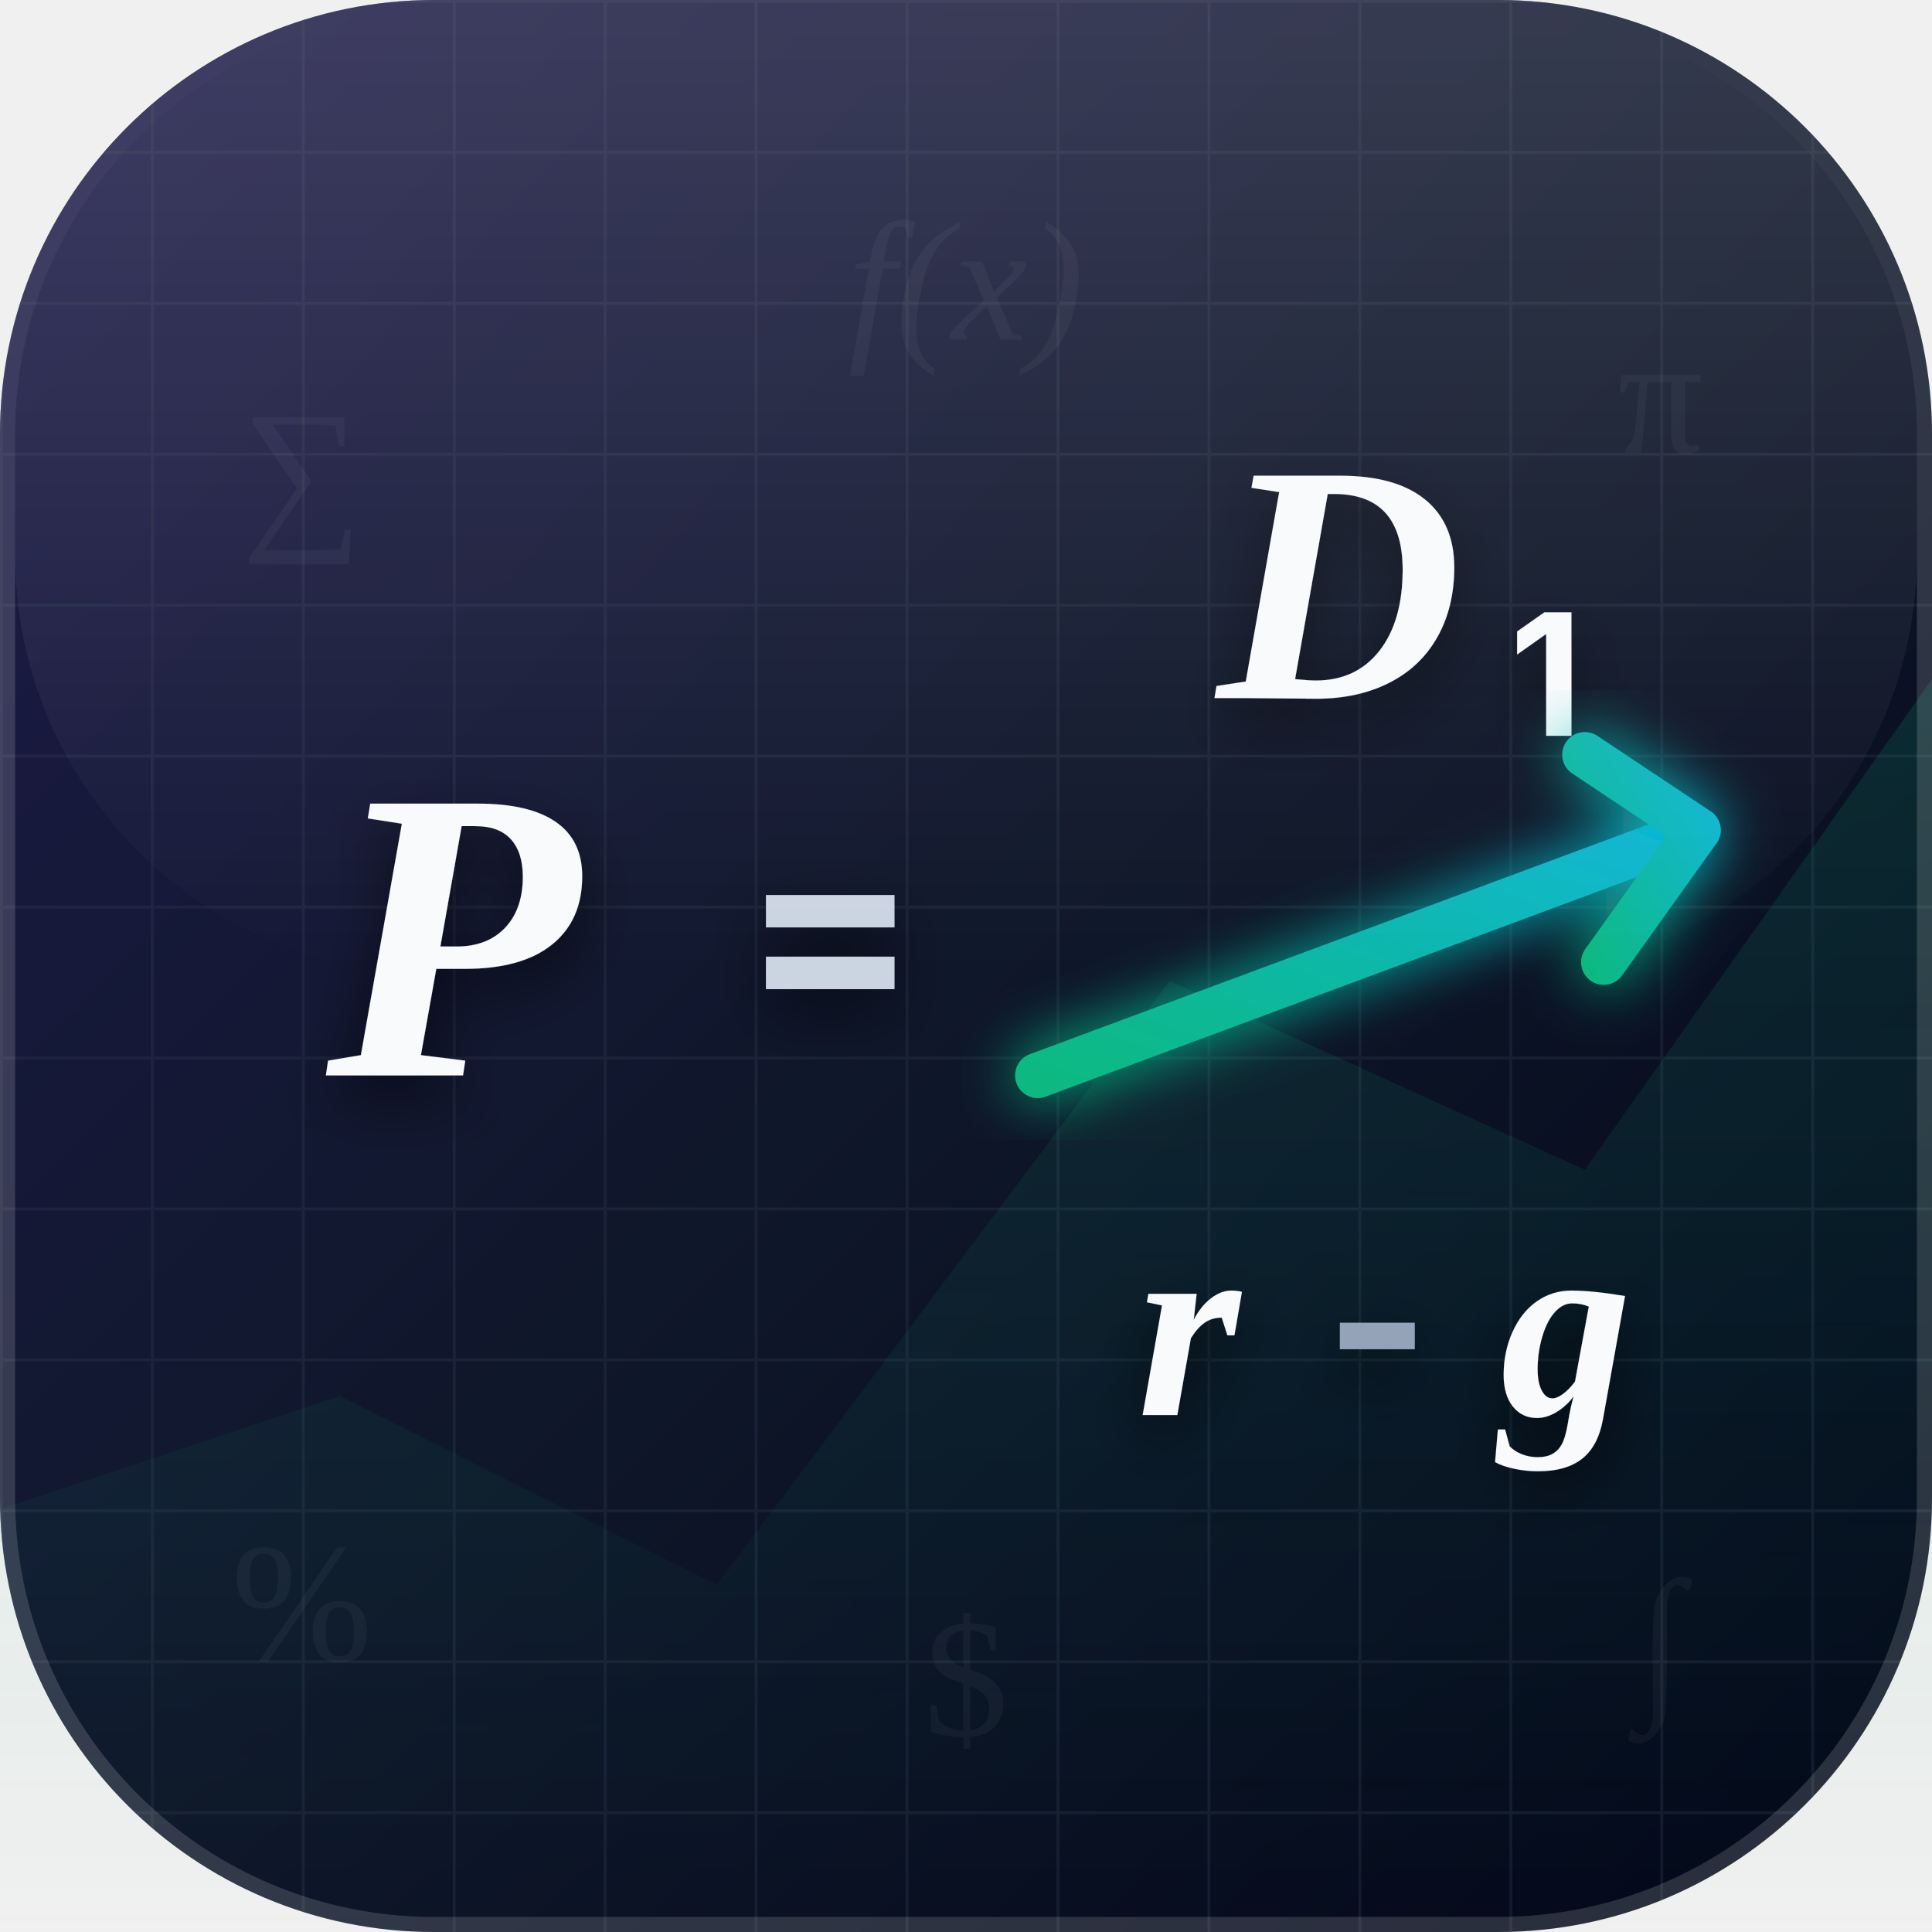
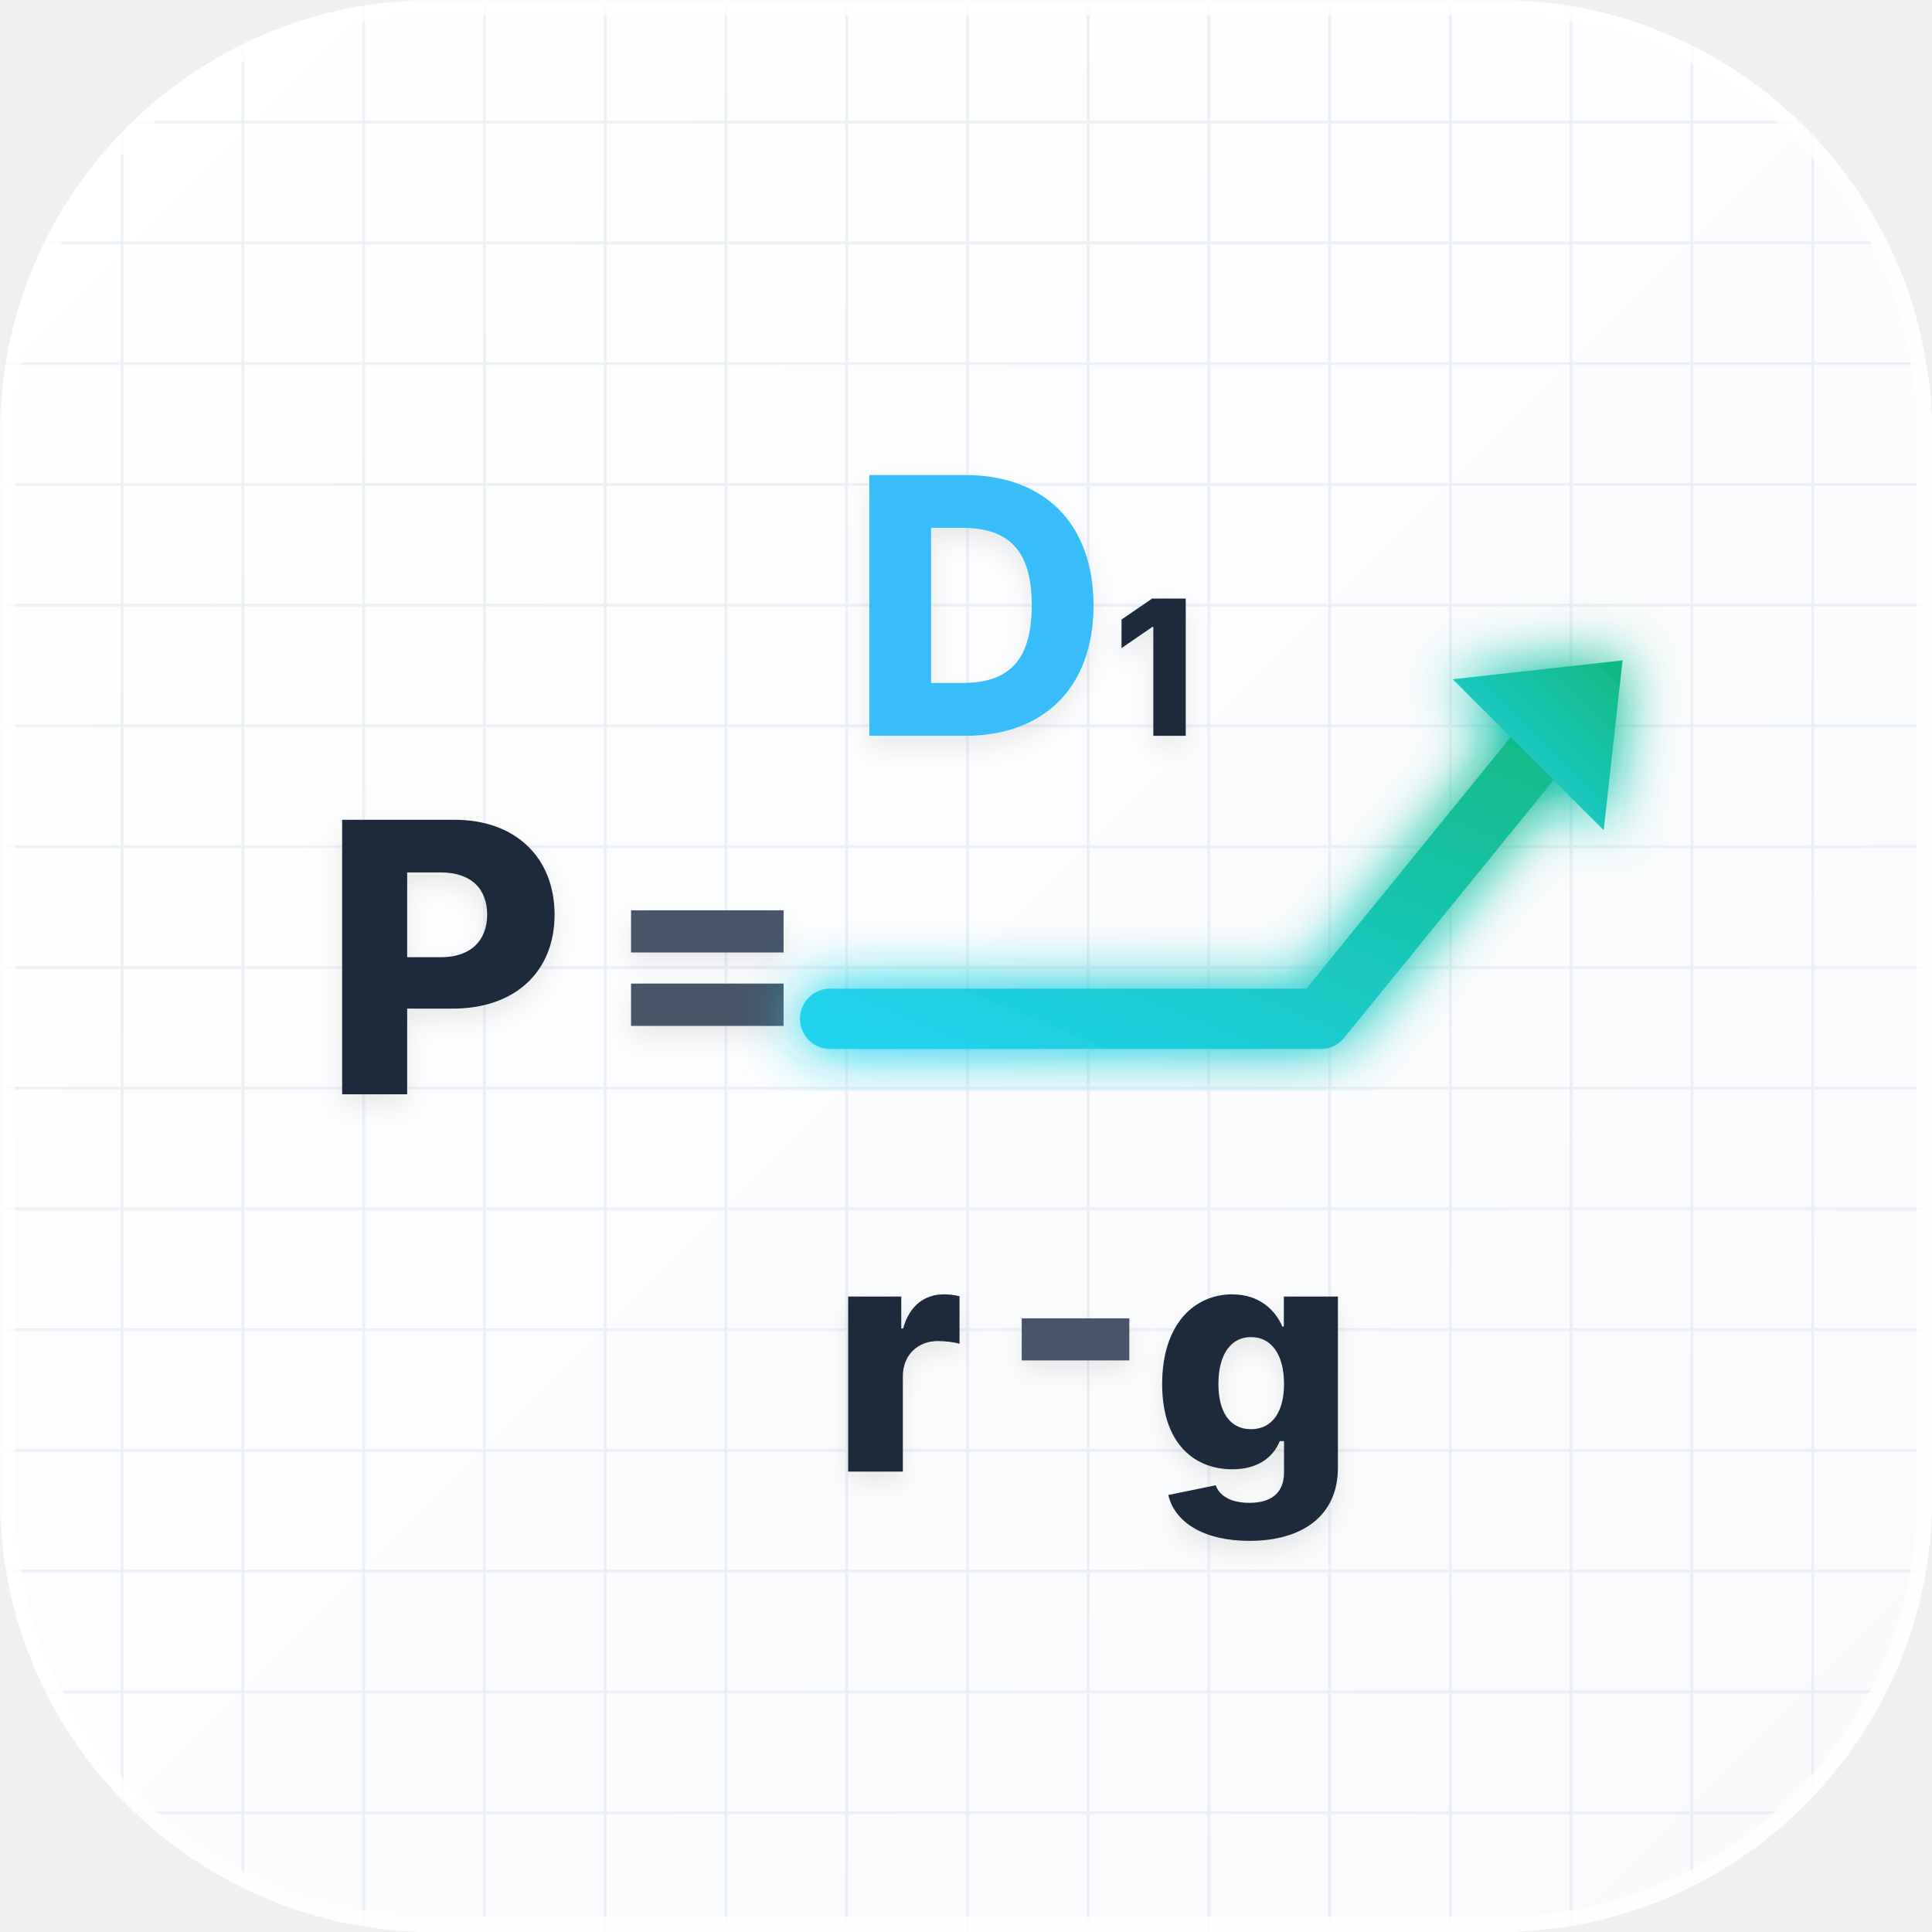
<svg xmlns="http://www.w3.org/2000/svg" viewBox="0 0 512 512" width="100%" height="100%">
  <defs>
-     <linearGradient id="bgGrad" x1="0%" y1="0%" x2="100%" y2="100%">
-       <stop offset="0%" stop-color="#1e1b4b" />
-       <stop offset="50%" stop-color="#0f172a" />
-       <stop offset="100%" stop-color="#020617" />
+     <linearGradient id="bgLight" x1="0%" y1="0%" x2="100%" y2="100%">
+       <stop offset="0%" stop-color="#ffffff" />
+       <stop offset="100%" stop-color="#f8fafc" />
    </linearGradient>
-     <linearGradient id="arrowGrad" x1="0%" y1="100%" x2="100%" y2="0%">
-       <stop offset="0%" stop-color="#10B981" />
-       <stop offset="100%" stop-color="#06B6D4" />
+     <linearGradient id="neonGreen" x1="0%" y1="100%" x2="100%" y2="0%">
+       <stop offset="0%" stop-color="#22d3ee" />
+       <stop offset="100%" stop-color="#10b981" />
    </linearGradient>
-     <linearGradient id="chartGrad" x1="0%" y1="0%" x2="0%" y2="100%">
-       <stop offset="0%" stop-color="#10B981" stop-opacity="0.15" />
-       <stop offset="100%" stop-color="#10B981" stop-opacity="0" />
-     </linearGradient>
-     <linearGradient id="glass" x1="0%" y1="0%" x2="0%" y2="100%">
-       <stop offset="0%" stop-color="#ffffff" stop-opacity="0.15" />
-       <stop offset="100%" stop-color="#ffffff" stop-opacity="0" />
-     </linearGradient>
-     <pattern id="grid" width="40" height="40" patternUnits="userSpaceOnUse">
-       <path d="M 40 0 L 0 0 0 40" fill="none" stroke="#334155" stroke-width="1.5" stroke-opacity="0.3" />
+     <pattern id="gridLight" width="32" height="32" patternUnits="userSpaceOnUse">
+       <path d="M 32 0 L 0 0 0 32" fill="none" stroke="#e2e8f0" stroke-width="1.5" stroke-opacity="0.6" />
    </pattern>
-     <filter id="neonGlow" x="-20%" y="-20%" width="140%" height="140%">
+     <filter id="glow" x="-20%" y="-20%" width="140%" height="140%">
      <feGaussianBlur stdDeviation="8" result="blur" />
-       <feComposite in="SourceGraphic" in2="blur" operator="over" />
+       <feComponentTransfer in="blur" result="glow1">
+         <feFuncA type="linear" slope="1.2" />
+       </feComponentTransfer>
+       <feMerge>
+         <feMergeNode in="glow1" />
+         <feMergeNode in="SourceGraphic" />
+       </feMerge>
    </filter>
-     <filter id="textShadow" x="-10%" y="-10%" width="120%" height="120%">
-       <feDropShadow dx="0" dy="6" stdDeviation="8" flood-color="#000000" flood-opacity="0.6" />
+     <filter id="shadow" x="-10%" y="-10%" width="120%" height="120%">
+       <feDropShadow dx="0" dy="3" stdDeviation="3" flood-color="#0f172a" flood-opacity="0.08" />
    </filter>
  </defs>
-   <rect width="512" height="512" rx="115" fill="url(#bgGrad)" />
-   <rect width="512" height="512" rx="115" fill="url(#grid)" />
-   <path d="M 0 400 L 90 370 L 190 420 L 310 260 L 420 310 L 512 180 L 512 512 L 0 512 Z" fill="url(#chartGrad)" />
-   <g font-family="Georgia, 'Times New Roman', serif" font-size="45" fill="#ffffff" opacity="0.04" text-anchor="middle">
-     <text x="80" y="140">∑</text>
-     <text x="440" y="120">π</text>
-     <text x="80" y="440">%</text>
-     <text x="440" y="450">∫</text>
-     <text x="256" y="90" font-style="italic">f(x)</text>
-     <text x="256" y="460">$</text>
+   <rect width="512" height="512" rx="115" fill="url(#bgLight)" />
+   <rect width="512" height="512" rx="115" fill="url(#gridLight)" />
+   <g font-family="system-ui, -apple-system, sans-serif" font-weight="800" filter="url(#shadow)">
+     <text x="85" y="290" font-size="100" fill="#1e293b">P</text>
+     <text x="160" y="280" font-size="80" fill="#475569">=</text>
+     <text x="225" y="195" font-size="95" fill="#38bdf8">D</text>
+     <text x="295" y="195" font-size="50" fill="#1e293b">1</text>
+     <text x="220" y="390" font-size="85" fill="#1e293b">r</text>
+     <text x="265" y="380" font-size="85" fill="#475569">-</text>
+     <text x="305" y="390" font-size="85" fill="#1e293b">g</text>
  </g>
-   <g filter="url(#textShadow)">
-     <text x="120" y="285" font-family="Georgia, 'Times New Roman', serif" font-style="italic" font-size="110" font-weight="bold" fill="#f8fafc" text-anchor="middle">P</text>
-     <text x="220" y="270" font-family="system-ui, -apple-system, sans-serif" font-size="70" font-weight="bold" fill="#cbd5e1" text-anchor="middle">=</text>
-     <text x="355" y="185" font-family="Georgia, 'Times New Roman', serif" font-style="italic" font-size="90" font-weight="bold" fill="#f8fafc" text-anchor="middle">D</text>
-     <text x="400" y="195" font-family="system-ui, -apple-system, sans-serif" font-size="45" font-weight="bold" fill="#f8fafc" text-anchor="start">1</text>
-     <text x="315" y="375" font-family="Georgia, 'Times New Roman', serif" font-style="italic" font-size="70" font-weight="bold" fill="#f8fafc" text-anchor="middle">r</text>
-     <text x="365" y="372" font-family="system-ui, -apple-system, sans-serif" font-size="60" font-weight="bold" fill="#94a3b8" text-anchor="middle">-</text>
-     <text x="415" y="375" font-family="Georgia, 'Times New Roman', serif" font-style="italic" font-size="70" font-weight="bold" fill="#f8fafc" text-anchor="middle">g</text>
+   <g filter="url(#glow)">
+     <path d="M 220 270 L 350 270 L 415 190" fill="none" stroke="url(#neonGreen)" stroke-width="16" stroke-linecap="round" stroke-linejoin="round" />
+     <polygon points="385,180 430,175 425,220" fill="url(#neonGreen)" />
  </g>
-   <g filter="url(#neonGlow)">
-     <path d="M 275 285 L 450 220" fill="none" stroke="url(#arrowGrad)" stroke-width="12" stroke-linecap="round" />
-     <path d="M 420 200 L 450 220 L 425 255" fill="none" stroke="url(#arrowGrad)" stroke-width="12" stroke-linecap="round" stroke-linejoin="round" />
-   </g>
-   <rect x="4" y="4" width="504" height="254" rx="111" fill="url(#glass)" />
-   <rect x="2" y="2" width="508" height="508" rx="113" fill="none" stroke="#ffffff" stroke-width="4" stroke-opacity="0.15" />
+   <rect x="2" y="2" width="508" height="508" rx="113" fill="none" stroke="#ffffff" stroke-width="4" stroke-opacity="0.8" />
</svg>
